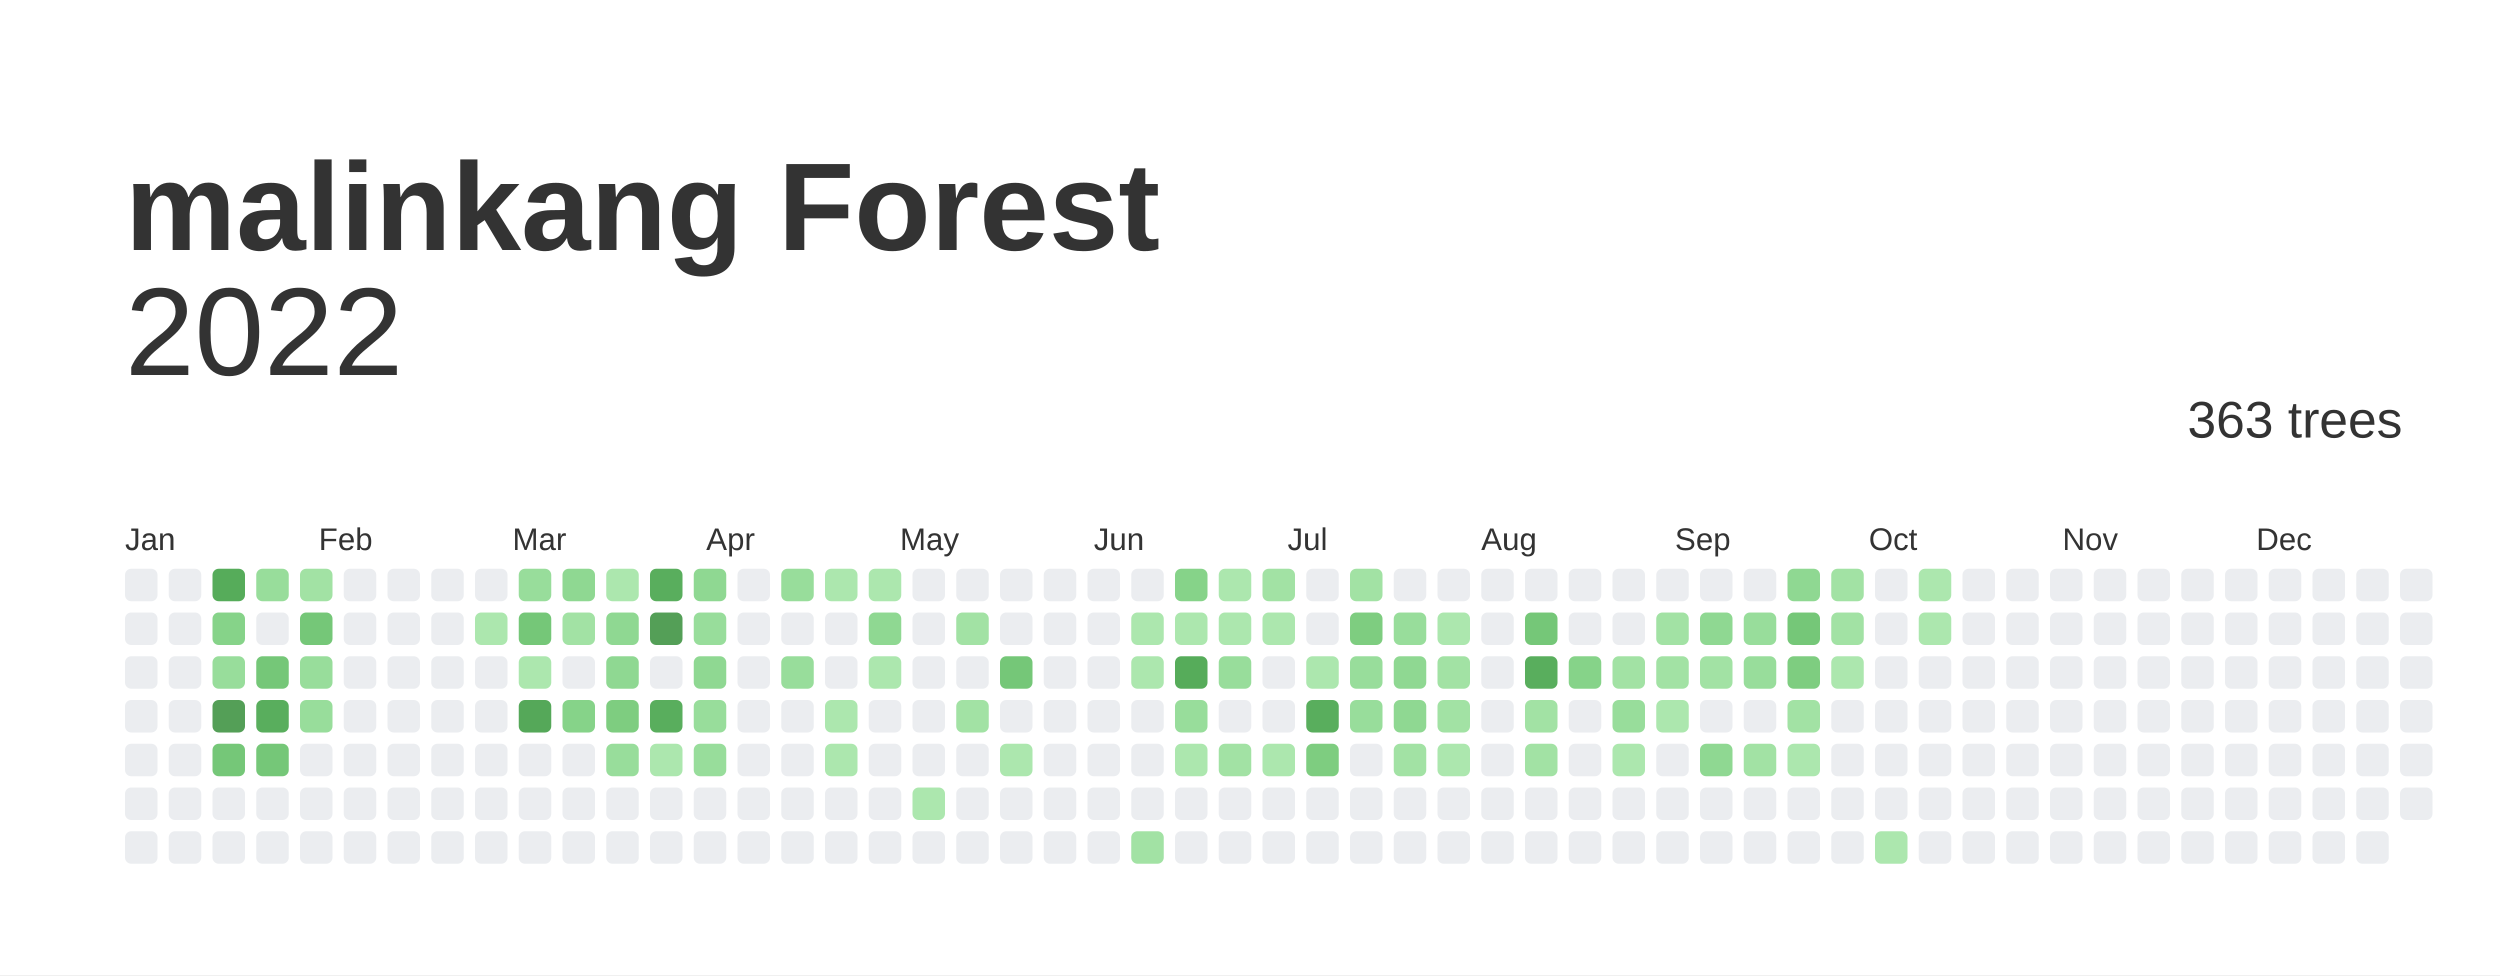
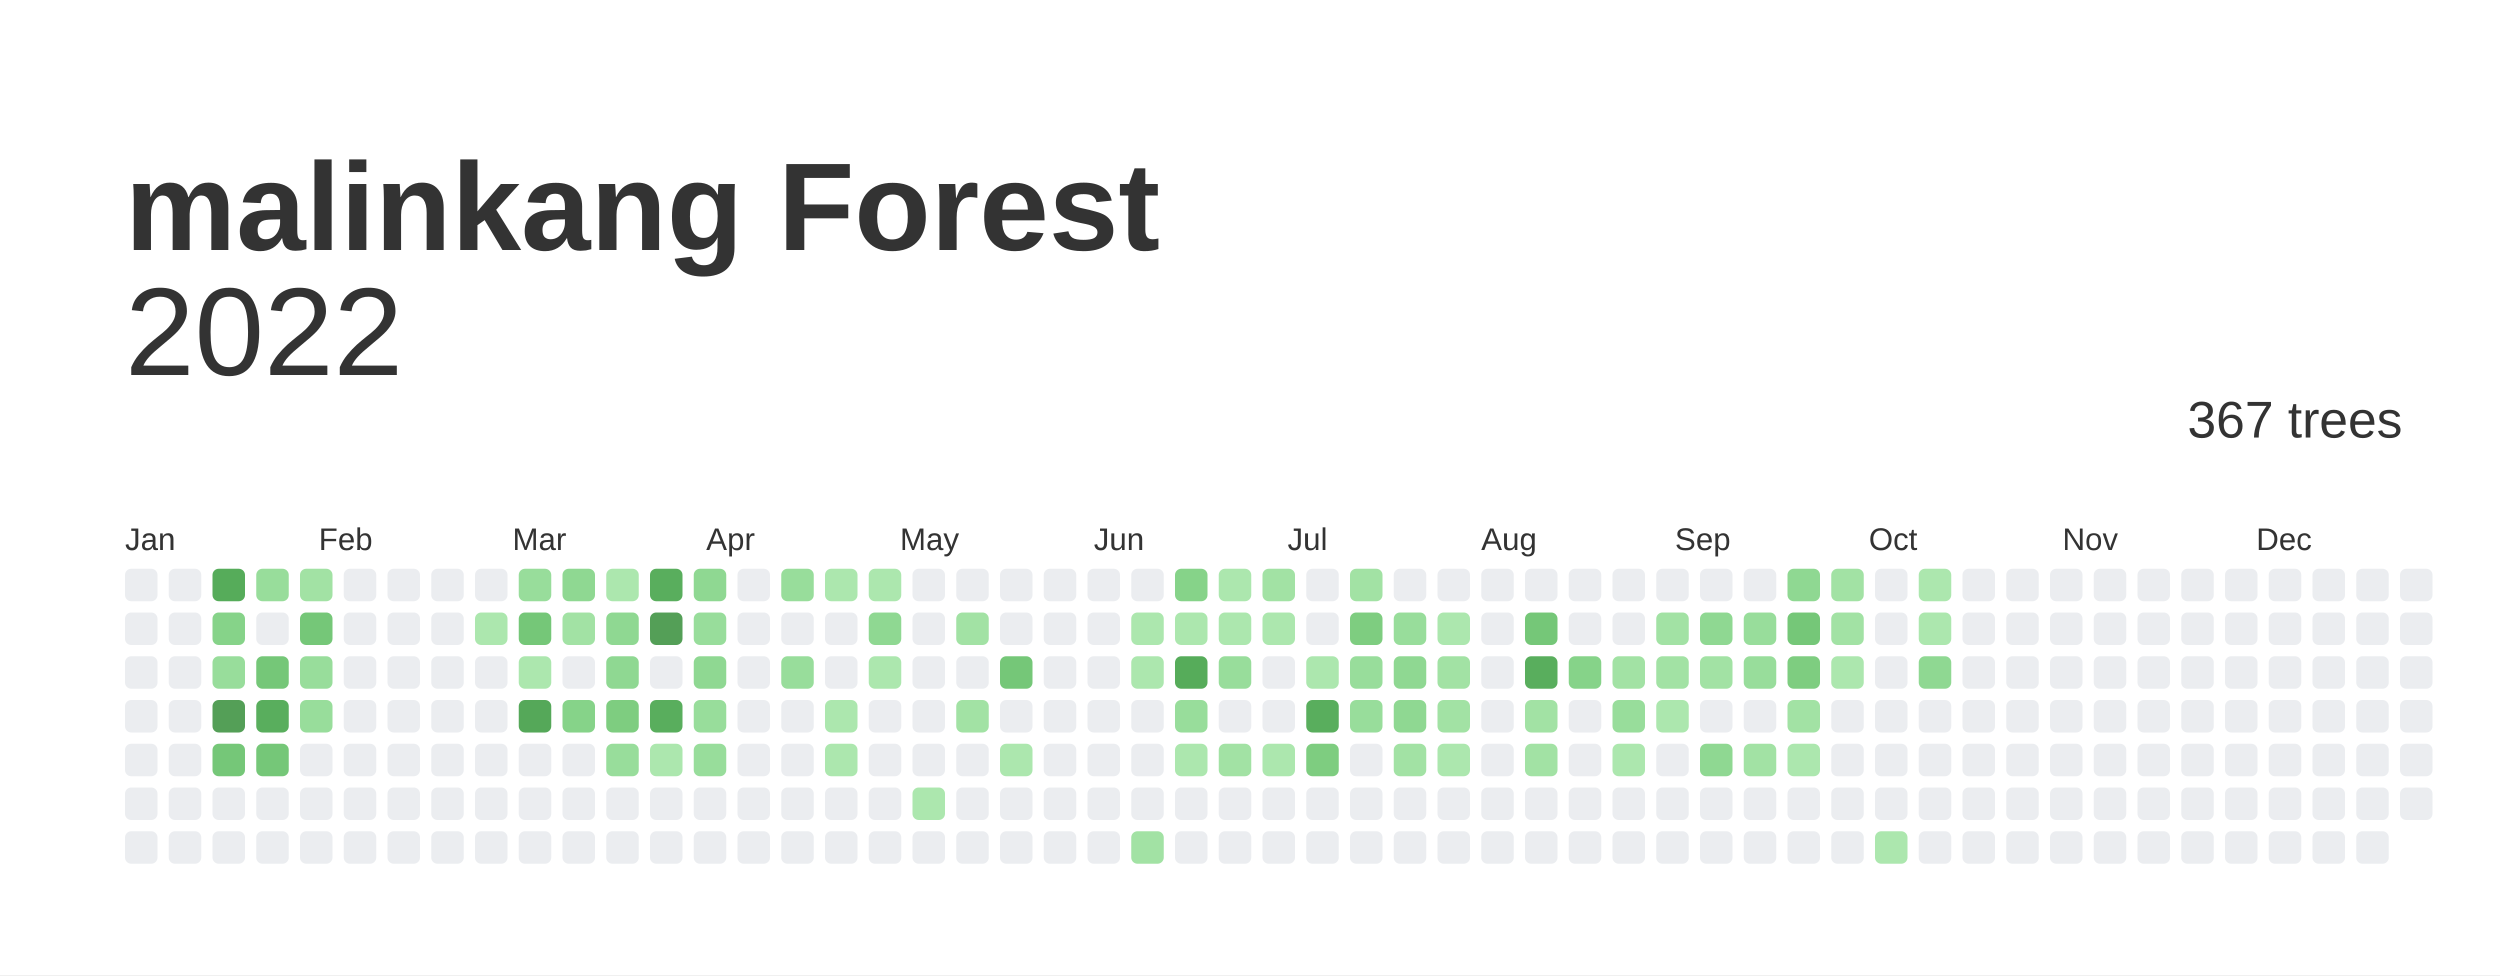
<svg xmlns="http://www.w3.org/2000/svg" baseProfile="full" height="78mm" version="1.1" viewBox="0,0,200,78" width="200mm">
  <defs />
  <rect fill="#ffffff" height="78" width="200" x="0" y="0" />
  <text fill="#333333" style="font-size:10px; font-family:Arial; font-weight:bold;" x="10" y="20">malinkang Forest</text>
  <text alignment-baseline="hanging" fill="#333333" style="font-size:10.0px; font-family:Arial;" x="10" y="30">2022</text>
-   <text alignment-baseline="hanging" fill="#333333" style="font-size:4.125px; font-family:Arial;" x="175" y="35">363 trees</text>
+   <text alignment-baseline="hanging" fill="#333333" style="font-size:4.125px; font-family:Arial;" x="175" y="35">367 trees</text>
  <text fill="#333333" style="font-size:2.5px; font-family:Arial" x="10.0" y="44">Jan</text>
  <text fill="#333333" style="font-size:2.5px; font-family:Arial" x="25.5" y="44">Feb</text>
  <text fill="#333333" style="font-size:2.5px; font-family:Arial" x="41.0" y="44">Mar</text>
  <text fill="#333333" style="font-size:2.5px; font-family:Arial" x="56.5" y="44">Apr</text>
  <text fill="#333333" style="font-size:2.5px; font-family:Arial" x="72.0" y="44">May</text>
  <text fill="#333333" style="font-size:2.5px; font-family:Arial" x="87.5" y="44">Jun</text>
  <text fill="#333333" style="font-size:2.5px; font-family:Arial" x="103.0" y="44">Jul</text>
  <text fill="#333333" style="font-size:2.5px; font-family:Arial" x="118.5" y="44">Aug</text>
  <text fill="#333333" style="font-size:2.5px; font-family:Arial" x="134.0" y="44">Sep</text>
  <text fill="#333333" style="font-size:2.5px; font-family:Arial" x="149.5" y="44">Oct</text>
  <text fill="#333333" style="font-size:2.5px; font-family:Arial" x="165.0" y="44">Nov</text>
  <text fill="#333333" style="font-size:2.5px; font-family:Arial" x="180.5" y="44">Dec</text>
  <rect fill="#EBEDF0" height="2.6" rx="0.5" ry="0.5" width="2.6" x="10.0" y="45.5" />
  <rect fill="#EBEDF0" height="2.6" rx="0.5" ry="0.5" width="2.6" x="10.0" y="49.0" />
  <rect fill="#EBEDF0" height="2.6" rx="0.5" ry="0.5" width="2.6" x="10.0" y="52.5" />
  <rect fill="#EBEDF0" height="2.6" rx="0.5" ry="0.5" width="2.6" x="10.0" y="56.0" />
  <rect fill="#EBEDF0" height="2.6" rx="0.5" ry="0.5" width="2.6" x="10.0" y="59.5" />
  <rect fill="#EBEDF0" height="2.6" rx="0.5" ry="0.5" width="2.6" x="10.0" y="63.0" />
  <rect fill="#EBEDF0" height="2.6" rx="0.5" ry="0.5" width="2.6" x="10.0" y="66.5" />
  <rect fill="#EBEDF0" height="2.6" rx="0.5" ry="0.5" width="2.6" x="13.5" y="45.5" />
  <rect fill="#EBEDF0" height="2.6" rx="0.5" ry="0.5" width="2.6" x="13.5" y="49.0" />
  <rect fill="#EBEDF0" height="2.6" rx="0.5" ry="0.5" width="2.6" x="13.5" y="52.5" />
  <rect fill="#EBEDF0" height="2.6" rx="0.5" ry="0.5" width="2.6" x="13.5" y="56.0" />
  <rect fill="#EBEDF0" height="2.6" rx="0.5" ry="0.5" width="2.6" x="13.5" y="59.5" />
  <rect fill="#EBEDF0" height="2.6" rx="0.5" ry="0.5" width="2.6" x="13.5" y="63.0" />
  <rect fill="#EBEDF0" height="2.6" rx="0.5" ry="0.5" width="2.6" x="13.5" y="66.5" />
  <rect fill="#56ac5a" height="2.6" rx="0.5" ry="0.5" width="2.6" x="17.0" y="45.5" />
  <rect fill="#86d389" height="2.6" rx="0.5" ry="0.5" width="2.6" x="17.0" y="49.0" />
  <rect fill="#98dd9b" height="2.6" rx="0.5" ry="0.5" width="2.6" x="17.0" y="52.5" />
  <rect fill="#549F57" height="2.6" rx="0.5" ry="0.5" width="2.6" x="17.0" y="56.0" />
  <rect fill="#75c778" height="2.6" rx="0.5" ry="0.5" width="2.6" x="17.0" y="59.5" />
  <rect fill="#EBEDF0" height="2.6" rx="0.5" ry="0.5" width="2.6" x="17.0" y="63.0" />
  <rect fill="#EBEDF0" height="2.6" rx="0.5" ry="0.5" width="2.6" x="17.0" y="66.5" />
  <rect fill="#98dd9b" height="2.6" rx="0.5" ry="0.5" width="2.6" x="20.5" y="45.5" />
  <rect fill="#EBEDF0" height="2.6" rx="0.5" ry="0.5" width="2.6" x="20.5" y="49.0" />
  <rect fill="#75c778" height="2.6" rx="0.5" ry="0.5" width="2.6" x="20.5" y="52.5" />
  <rect fill="#59ae5d" height="2.6" rx="0.5" ry="0.5" width="2.6" x="20.5" y="56.0" />
  <rect fill="#75c778" height="2.6" rx="0.5" ry="0.5" width="2.6" x="20.5" y="59.5" />
  <rect fill="#EBEDF0" height="2.6" rx="0.5" ry="0.5" width="2.6" x="20.5" y="63.0" />
  <rect fill="#EBEDF0" height="2.6" rx="0.5" ry="0.5" width="2.6" x="20.5" y="66.5" />
  <rect fill="#a2e2a4" height="2.6" rx="0.5" ry="0.5" width="2.6" x="24.0" y="45.5" />
  <rect fill="#75c778" height="2.6" rx="0.5" ry="0.5" width="2.6" x="24.0" y="49.0" />
  <rect fill="#98dd9b" height="2.6" rx="0.5" ry="0.5" width="2.6" x="24.0" y="52.5" />
  <rect fill="#98dd9b" height="2.6" rx="0.5" ry="0.5" width="2.6" x="24.0" y="56.0" />
  <rect fill="#EBEDF0" height="2.6" rx="0.5" ry="0.5" width="2.6" x="24.0" y="59.5" />
  <rect fill="#EBEDF0" height="2.6" rx="0.5" ry="0.5" width="2.6" x="24.0" y="63.0" />
  <rect fill="#EBEDF0" height="2.6" rx="0.5" ry="0.5" width="2.6" x="24.0" y="66.5" />
  <rect fill="#EBEDF0" height="2.6" rx="0.5" ry="0.5" width="2.6" x="27.5" y="45.5" />
  <rect fill="#EBEDF0" height="2.6" rx="0.5" ry="0.5" width="2.6" x="27.5" y="49.0" />
  <rect fill="#EBEDF0" height="2.6" rx="0.5" ry="0.5" width="2.6" x="27.5" y="52.5" />
  <rect fill="#EBEDF0" height="2.6" rx="0.5" ry="0.5" width="2.6" x="27.5" y="56.0" />
  <rect fill="#EBEDF0" height="2.6" rx="0.5" ry="0.5" width="2.6" x="27.5" y="59.5" />
  <rect fill="#EBEDF0" height="2.6" rx="0.5" ry="0.5" width="2.6" x="27.5" y="63.0" />
  <rect fill="#EBEDF0" height="2.6" rx="0.5" ry="0.5" width="2.6" x="27.5" y="66.5" />
  <rect fill="#EBEDF0" height="2.6" rx="0.5" ry="0.5" width="2.6" x="31.0" y="45.5" />
  <rect fill="#EBEDF0" height="2.6" rx="0.5" ry="0.5" width="2.6" x="31.0" y="49.0" />
  <rect fill="#EBEDF0" height="2.6" rx="0.5" ry="0.5" width="2.6" x="31.0" y="52.5" />
  <rect fill="#EBEDF0" height="2.6" rx="0.5" ry="0.5" width="2.6" x="31.0" y="56.0" />
  <rect fill="#EBEDF0" height="2.6" rx="0.5" ry="0.5" width="2.6" x="31.0" y="59.5" />
  <rect fill="#EBEDF0" height="2.6" rx="0.5" ry="0.5" width="2.6" x="31.0" y="63.0" />
  <rect fill="#EBEDF0" height="2.6" rx="0.5" ry="0.5" width="2.6" x="31.0" y="66.5" />
  <rect fill="#EBEDF0" height="2.6" rx="0.5" ry="0.5" width="2.6" x="34.5" y="45.5" />
  <rect fill="#EBEDF0" height="2.6" rx="0.5" ry="0.5" width="2.6" x="34.5" y="49.0" />
  <rect fill="#EBEDF0" height="2.6" rx="0.5" ry="0.5" width="2.6" x="34.5" y="52.5" />
  <rect fill="#EBEDF0" height="2.6" rx="0.5" ry="0.5" width="2.6" x="34.5" y="56.0" />
  <rect fill="#EBEDF0" height="2.6" rx="0.5" ry="0.5" width="2.6" x="34.5" y="59.5" />
  <rect fill="#EBEDF0" height="2.6" rx="0.5" ry="0.5" width="2.6" x="34.5" y="63.0" />
  <rect fill="#EBEDF0" height="2.6" rx="0.5" ry="0.5" width="2.6" x="34.5" y="66.5" />
  <rect fill="#EBEDF0" height="2.6" rx="0.5" ry="0.5" width="2.6" x="38.0" y="45.5" />
  <rect fill="#ace7ae" height="2.6" rx="0.5" ry="0.5" width="2.6" x="38.0" y="49.0" />
  <rect fill="#EBEDF0" height="2.6" rx="0.5" ry="0.5" width="2.6" x="38.0" y="52.5" />
  <rect fill="#EBEDF0" height="2.6" rx="0.5" ry="0.5" width="2.6" x="38.0" y="56.0" />
  <rect fill="#EBEDF0" height="2.6" rx="0.5" ry="0.5" width="2.6" x="38.0" y="59.5" />
  <rect fill="#EBEDF0" height="2.6" rx="0.5" ry="0.5" width="2.6" x="38.0" y="63.0" />
  <rect fill="#EBEDF0" height="2.6" rx="0.5" ry="0.5" width="2.6" x="38.0" y="66.5" />
  <rect fill="#98dd9b" height="2.6" rx="0.5" ry="0.5" width="2.6" x="41.5" y="45.5" />
  <rect fill="#75c778" height="2.6" rx="0.5" ry="0.5" width="2.6" x="41.5" y="49.0" />
  <rect fill="#ace7ae" height="2.6" rx="0.5" ry="0.5" width="2.6" x="41.5" y="52.5" />
  <rect fill="#55a859" height="2.6" rx="0.5" ry="0.5" width="2.6" x="41.5" y="56.0" />
  <rect fill="#EBEDF0" height="2.6" rx="0.5" ry="0.5" width="2.6" x="41.5" y="59.5" />
  <rect fill="#EBEDF0" height="2.6" rx="0.5" ry="0.5" width="2.6" x="41.5" y="63.0" />
  <rect fill="#EBEDF0" height="2.6" rx="0.5" ry="0.5" width="2.6" x="41.5" y="66.5" />
  <rect fill="#8fd892" height="2.6" rx="0.5" ry="0.5" width="2.6" x="45.0" y="45.5" />
  <rect fill="#a2e2a4" height="2.6" rx="0.5" ry="0.5" width="2.6" x="45.0" y="49.0" />
  <rect fill="#EBEDF0" height="2.6" rx="0.5" ry="0.5" width="2.6" x="45.0" y="52.5" />
  <rect fill="#86d389" height="2.6" rx="0.5" ry="0.5" width="2.6" x="45.0" y="56.0" />
  <rect fill="#EBEDF0" height="2.6" rx="0.5" ry="0.5" width="2.6" x="45.0" y="59.5" />
  <rect fill="#EBEDF0" height="2.6" rx="0.5" ry="0.5" width="2.6" x="45.0" y="63.0" />
  <rect fill="#EBEDF0" height="2.6" rx="0.5" ry="0.5" width="2.6" x="45.0" y="66.5" />
  <rect fill="#ace7ae" height="2.6" rx="0.5" ry="0.5" width="2.6" x="48.5" y="45.5" />
  <rect fill="#8fd892" height="2.6" rx="0.5" ry="0.5" width="2.6" x="48.5" y="49.0" />
  <rect fill="#8fd892" height="2.6" rx="0.5" ry="0.5" width="2.6" x="48.5" y="52.5" />
  <rect fill="#7ecd80" height="2.6" rx="0.5" ry="0.5" width="2.6" x="48.5" y="56.0" />
  <rect fill="#98dd9b" height="2.6" rx="0.5" ry="0.5" width="2.6" x="48.5" y="59.5" />
  <rect fill="#EBEDF0" height="2.6" rx="0.5" ry="0.5" width="2.6" x="48.5" y="63.0" />
  <rect fill="#EBEDF0" height="2.6" rx="0.5" ry="0.5" width="2.6" x="48.5" y="66.5" />
  <rect fill="#59ae5d" height="2.6" rx="0.5" ry="0.5" width="2.6" x="52.0" y="45.5" />
  <rect fill="#549F57" height="2.6" rx="0.5" ry="0.5" width="2.6" x="52.0" y="49.0" />
  <rect fill="#EBEDF0" height="2.6" rx="0.5" ry="0.5" width="2.6" x="52.0" y="52.5" />
  <rect fill="#59ae5d" height="2.6" rx="0.5" ry="0.5" width="2.6" x="52.0" y="56.0" />
  <rect fill="#ace7ae" height="2.6" rx="0.5" ry="0.5" width="2.6" x="52.0" y="59.5" />
  <rect fill="#EBEDF0" height="2.6" rx="0.5" ry="0.5" width="2.6" x="52.0" y="63.0" />
  <rect fill="#EBEDF0" height="2.6" rx="0.5" ry="0.5" width="2.6" x="52.0" y="66.5" />
  <rect fill="#8fd892" height="2.6" rx="0.5" ry="0.5" width="2.6" x="55.5" y="45.5" />
  <rect fill="#98dd9b" height="2.6" rx="0.5" ry="0.5" width="2.6" x="55.5" y="49.0" />
  <rect fill="#8fd892" height="2.6" rx="0.5" ry="0.5" width="2.6" x="55.5" y="52.5" />
  <rect fill="#98dd9b" height="2.6" rx="0.5" ry="0.5" width="2.6" x="55.5" y="56.0" />
  <rect fill="#98dd9b" height="2.6" rx="0.5" ry="0.5" width="2.6" x="55.5" y="59.5" />
  <rect fill="#EBEDF0" height="2.6" rx="0.5" ry="0.5" width="2.6" x="55.5" y="63.0" />
  <rect fill="#EBEDF0" height="2.6" rx="0.5" ry="0.5" width="2.6" x="55.5" y="66.5" />
  <rect fill="#EBEDF0" height="2.6" rx="0.5" ry="0.5" width="2.6" x="59.0" y="45.5" />
  <rect fill="#EBEDF0" height="2.6" rx="0.5" ry="0.5" width="2.6" x="59.0" y="49.0" />
  <rect fill="#EBEDF0" height="2.6" rx="0.5" ry="0.5" width="2.6" x="59.0" y="52.5" />
  <rect fill="#EBEDF0" height="2.6" rx="0.5" ry="0.5" width="2.6" x="59.0" y="56.0" />
  <rect fill="#EBEDF0" height="2.6" rx="0.5" ry="0.5" width="2.6" x="59.0" y="59.5" />
  <rect fill="#EBEDF0" height="2.6" rx="0.5" ry="0.5" width="2.6" x="59.0" y="63.0" />
  <rect fill="#EBEDF0" height="2.6" rx="0.5" ry="0.5" width="2.6" x="59.0" y="66.5" />
  <rect fill="#98dd9b" height="2.6" rx="0.5" ry="0.5" width="2.6" x="62.5" y="45.5" />
  <rect fill="#EBEDF0" height="2.6" rx="0.5" ry="0.5" width="2.6" x="62.5" y="49.0" />
  <rect fill="#98dd9b" height="2.6" rx="0.5" ry="0.5" width="2.6" x="62.5" y="52.5" />
  <rect fill="#EBEDF0" height="2.6" rx="0.5" ry="0.5" width="2.6" x="62.5" y="56.0" />
  <rect fill="#EBEDF0" height="2.6" rx="0.5" ry="0.5" width="2.6" x="62.5" y="59.5" />
  <rect fill="#EBEDF0" height="2.6" rx="0.5" ry="0.5" width="2.6" x="62.5" y="63.0" />
  <rect fill="#EBEDF0" height="2.6" rx="0.5" ry="0.5" width="2.6" x="62.5" y="66.5" />
  <rect fill="#ace7ae" height="2.6" rx="0.5" ry="0.5" width="2.6" x="66.0" y="45.5" />
  <rect fill="#EBEDF0" height="2.6" rx="0.5" ry="0.5" width="2.6" x="66.0" y="49.0" />
  <rect fill="#EBEDF0" height="2.6" rx="0.5" ry="0.5" width="2.6" x="66.0" y="52.5" />
  <rect fill="#ace7ae" height="2.6" rx="0.5" ry="0.5" width="2.6" x="66.0" y="56.0" />
  <rect fill="#ace7ae" height="2.6" rx="0.5" ry="0.5" width="2.6" x="66.0" y="59.5" />
  <rect fill="#EBEDF0" height="2.6" rx="0.5" ry="0.5" width="2.6" x="66.0" y="63.0" />
  <rect fill="#EBEDF0" height="2.6" rx="0.5" ry="0.5" width="2.6" x="66.0" y="66.5" />
  <rect fill="#ace7ae" height="2.6" rx="0.5" ry="0.5" width="2.6" x="69.5" y="45.5" />
  <rect fill="#8fd892" height="2.6" rx="0.5" ry="0.5" width="2.6" x="69.5" y="49.0" />
  <rect fill="#ace7ae" height="2.6" rx="0.5" ry="0.5" width="2.6" x="69.5" y="52.5" />
  <rect fill="#EBEDF0" height="2.6" rx="0.5" ry="0.5" width="2.6" x="69.5" y="56.0" />
  <rect fill="#EBEDF0" height="2.6" rx="0.5" ry="0.5" width="2.6" x="69.5" y="59.5" />
  <rect fill="#EBEDF0" height="2.6" rx="0.5" ry="0.5" width="2.6" x="69.5" y="63.0" />
  <rect fill="#EBEDF0" height="2.6" rx="0.5" ry="0.5" width="2.6" x="69.5" y="66.5" />
  <rect fill="#EBEDF0" height="2.6" rx="0.5" ry="0.5" width="2.6" x="73.0" y="45.5" />
  <rect fill="#EBEDF0" height="2.6" rx="0.5" ry="0.5" width="2.6" x="73.0" y="49.0" />
  <rect fill="#EBEDF0" height="2.6" rx="0.5" ry="0.5" width="2.6" x="73.0" y="52.5" />
  <rect fill="#EBEDF0" height="2.6" rx="0.5" ry="0.5" width="2.6" x="73.0" y="56.0" />
  <rect fill="#EBEDF0" height="2.6" rx="0.5" ry="0.5" width="2.6" x="73.0" y="59.5" />
  <rect fill="#ace7ae" height="2.6" rx="0.5" ry="0.5" width="2.6" x="73.0" y="63.0" />
  <rect fill="#EBEDF0" height="2.6" rx="0.5" ry="0.5" width="2.6" x="73.0" y="66.5" />
  <rect fill="#EBEDF0" height="2.6" rx="0.5" ry="0.5" width="2.6" x="76.5" y="45.5" />
  <rect fill="#a2e2a4" height="2.6" rx="0.5" ry="0.5" width="2.6" x="76.5" y="49.0" />
  <rect fill="#EBEDF0" height="2.6" rx="0.5" ry="0.5" width="2.6" x="76.5" y="52.5" />
  <rect fill="#a2e2a4" height="2.6" rx="0.5" ry="0.5" width="2.6" x="76.5" y="56.0" />
  <rect fill="#EBEDF0" height="2.6" rx="0.5" ry="0.5" width="2.6" x="76.5" y="59.5" />
  <rect fill="#EBEDF0" height="2.6" rx="0.5" ry="0.5" width="2.6" x="76.5" y="63.0" />
  <rect fill="#EBEDF0" height="2.6" rx="0.5" ry="0.5" width="2.6" x="76.5" y="66.5" />
  <rect fill="#EBEDF0" height="2.6" rx="0.5" ry="0.5" width="2.6" x="80.0" y="45.5" />
  <rect fill="#EBEDF0" height="2.6" rx="0.5" ry="0.5" width="2.6" x="80.0" y="49.0" />
  <rect fill="#75c778" height="2.6" rx="0.5" ry="0.5" width="2.6" x="80.0" y="52.5" />
  <rect fill="#EBEDF0" height="2.6" rx="0.5" ry="0.5" width="2.6" x="80.0" y="56.0" />
  <rect fill="#ace7ae" height="2.6" rx="0.5" ry="0.5" width="2.6" x="80.0" y="59.5" />
  <rect fill="#EBEDF0" height="2.6" rx="0.5" ry="0.5" width="2.6" x="80.0" y="63.0" />
  <rect fill="#EBEDF0" height="2.6" rx="0.5" ry="0.5" width="2.6" x="80.0" y="66.5" />
  <rect fill="#EBEDF0" height="2.6" rx="0.5" ry="0.5" width="2.6" x="83.5" y="45.5" />
  <rect fill="#EBEDF0" height="2.6" rx="0.5" ry="0.5" width="2.6" x="83.5" y="49.0" />
  <rect fill="#EBEDF0" height="2.6" rx="0.5" ry="0.5" width="2.6" x="83.5" y="52.5" />
  <rect fill="#EBEDF0" height="2.6" rx="0.5" ry="0.5" width="2.6" x="83.5" y="56.0" />
  <rect fill="#EBEDF0" height="2.6" rx="0.5" ry="0.5" width="2.6" x="83.5" y="59.5" />
  <rect fill="#EBEDF0" height="2.6" rx="0.5" ry="0.5" width="2.6" x="83.5" y="63.0" />
  <rect fill="#EBEDF0" height="2.6" rx="0.5" ry="0.5" width="2.6" x="83.5" y="66.5" />
  <rect fill="#EBEDF0" height="2.6" rx="0.5" ry="0.5" width="2.6" x="87.0" y="45.5" />
  <rect fill="#EBEDF0" height="2.6" rx="0.5" ry="0.5" width="2.6" x="87.0" y="49.0" />
  <rect fill="#EBEDF0" height="2.6" rx="0.5" ry="0.5" width="2.6" x="87.0" y="52.5" />
  <rect fill="#EBEDF0" height="2.6" rx="0.5" ry="0.5" width="2.6" x="87.0" y="56.0" />
  <rect fill="#EBEDF0" height="2.6" rx="0.5" ry="0.5" width="2.6" x="87.0" y="59.5" />
  <rect fill="#EBEDF0" height="2.6" rx="0.5" ry="0.5" width="2.6" x="87.0" y="63.0" />
  <rect fill="#EBEDF0" height="2.6" rx="0.5" ry="0.5" width="2.6" x="87.0" y="66.5" />
  <rect fill="#EBEDF0" height="2.6" rx="0.5" ry="0.5" width="2.6" x="90.5" y="45.5" />
  <rect fill="#ace7ae" height="2.6" rx="0.5" ry="0.5" width="2.6" x="90.5" y="49.0" />
  <rect fill="#ace7ae" height="2.6" rx="0.5" ry="0.5" width="2.6" x="90.5" y="52.5" />
  <rect fill="#EBEDF0" height="2.6" rx="0.5" ry="0.5" width="2.6" x="90.5" y="56.0" />
  <rect fill="#EBEDF0" height="2.6" rx="0.5" ry="0.5" width="2.6" x="90.5" y="59.5" />
  <rect fill="#EBEDF0" height="2.6" rx="0.5" ry="0.5" width="2.6" x="90.5" y="63.0" />
  <rect fill="#a2e2a4" height="2.6" rx="0.5" ry="0.5" width="2.6" x="90.5" y="66.5" />
  <rect fill="#86d389" height="2.6" rx="0.5" ry="0.5" width="2.6" x="94.0" y="45.5" />
  <rect fill="#ace7ae" height="2.6" rx="0.5" ry="0.5" width="2.6" x="94.0" y="49.0" />
  <rect fill="#56ac5a" height="2.6" rx="0.5" ry="0.5" width="2.6" x="94.0" y="52.5" />
  <rect fill="#98dd9b" height="2.6" rx="0.5" ry="0.5" width="2.6" x="94.0" y="56.0" />
  <rect fill="#ace7ae" height="2.6" rx="0.5" ry="0.5" width="2.6" x="94.0" y="59.5" />
  <rect fill="#EBEDF0" height="2.6" rx="0.5" ry="0.5" width="2.6" x="94.0" y="63.0" />
  <rect fill="#EBEDF0" height="2.6" rx="0.5" ry="0.5" width="2.6" x="94.0" y="66.5" />
  <rect fill="#ace7ae" height="2.6" rx="0.5" ry="0.5" width="2.6" x="97.5" y="45.5" />
  <rect fill="#ace7ae" height="2.6" rx="0.5" ry="0.5" width="2.6" x="97.5" y="49.0" />
  <rect fill="#98dd9b" height="2.6" rx="0.5" ry="0.5" width="2.6" x="97.5" y="52.5" />
  <rect fill="#EBEDF0" height="2.6" rx="0.5" ry="0.5" width="2.6" x="97.5" y="56.0" />
  <rect fill="#a2e2a4" height="2.6" rx="0.5" ry="0.5" width="2.6" x="97.5" y="59.5" />
  <rect fill="#EBEDF0" height="2.6" rx="0.5" ry="0.5" width="2.6" x="97.5" y="63.0" />
  <rect fill="#EBEDF0" height="2.6" rx="0.5" ry="0.5" width="2.6" x="97.5" y="66.5" />
  <rect fill="#a2e2a4" height="2.6" rx="0.5" ry="0.5" width="2.6" x="101.0" y="45.5" />
  <rect fill="#ace7ae" height="2.6" rx="0.5" ry="0.5" width="2.6" x="101.0" y="49.0" />
  <rect fill="#EBEDF0" height="2.6" rx="0.5" ry="0.5" width="2.6" x="101.0" y="52.5" />
  <rect fill="#EBEDF0" height="2.6" rx="0.5" ry="0.5" width="2.6" x="101.0" y="56.0" />
  <rect fill="#ace7ae" height="2.6" rx="0.5" ry="0.5" width="2.6" x="101.0" y="59.5" />
  <rect fill="#EBEDF0" height="2.6" rx="0.5" ry="0.5" width="2.6" x="101.0" y="63.0" />
  <rect fill="#EBEDF0" height="2.6" rx="0.5" ry="0.5" width="2.6" x="101.0" y="66.5" />
  <rect fill="#EBEDF0" height="2.6" rx="0.5" ry="0.5" width="2.6" x="104.5" y="45.5" />
  <rect fill="#EBEDF0" height="2.6" rx="0.5" ry="0.5" width="2.6" x="104.5" y="49.0" />
  <rect fill="#ace7ae" height="2.6" rx="0.5" ry="0.5" width="2.6" x="104.5" y="52.5" />
  <rect fill="#59ae5d" height="2.6" rx="0.5" ry="0.5" width="2.6" x="104.5" y="56.0" />
  <rect fill="#7ecd80" height="2.6" rx="0.5" ry="0.5" width="2.6" x="104.5" y="59.5" />
  <rect fill="#EBEDF0" height="2.6" rx="0.5" ry="0.5" width="2.6" x="104.5" y="63.0" />
  <rect fill="#EBEDF0" height="2.6" rx="0.5" ry="0.5" width="2.6" x="104.5" y="66.5" />
  <rect fill="#a2e2a4" height="2.6" rx="0.5" ry="0.5" width="2.6" x="108.0" y="45.5" />
  <rect fill="#7ecd80" height="2.6" rx="0.5" ry="0.5" width="2.6" x="108.0" y="49.0" />
  <rect fill="#98dd9b" height="2.6" rx="0.5" ry="0.5" width="2.6" x="108.0" y="52.5" />
  <rect fill="#98dd9b" height="2.6" rx="0.5" ry="0.5" width="2.6" x="108.0" y="56.0" />
  <rect fill="#EBEDF0" height="2.6" rx="0.5" ry="0.5" width="2.6" x="108.0" y="59.5" />
  <rect fill="#EBEDF0" height="2.6" rx="0.5" ry="0.5" width="2.6" x="108.0" y="63.0" />
  <rect fill="#EBEDF0" height="2.6" rx="0.5" ry="0.5" width="2.6" x="108.0" y="66.5" />
  <rect fill="#EBEDF0" height="2.6" rx="0.5" ry="0.5" width="2.6" x="111.5" y="45.5" />
  <rect fill="#98dd9b" height="2.6" rx="0.5" ry="0.5" width="2.6" x="111.5" y="49.0" />
  <rect fill="#8fd892" height="2.6" rx="0.5" ry="0.5" width="2.6" x="111.5" y="52.5" />
  <rect fill="#8fd892" height="2.6" rx="0.5" ry="0.5" width="2.6" x="111.5" y="56.0" />
  <rect fill="#a2e2a4" height="2.6" rx="0.5" ry="0.5" width="2.6" x="111.5" y="59.5" />
  <rect fill="#EBEDF0" height="2.6" rx="0.5" ry="0.5" width="2.6" x="111.5" y="63.0" />
  <rect fill="#EBEDF0" height="2.6" rx="0.5" ry="0.5" width="2.6" x="111.5" y="66.5" />
  <rect fill="#EBEDF0" height="2.6" rx="0.5" ry="0.5" width="2.6" x="115.0" y="45.5" />
  <rect fill="#ace7ae" height="2.6" rx="0.5" ry="0.5" width="2.6" x="115.0" y="49.0" />
  <rect fill="#a2e2a4" height="2.6" rx="0.5" ry="0.5" width="2.6" x="115.0" y="52.5" />
  <rect fill="#a2e2a4" height="2.6" rx="0.5" ry="0.5" width="2.6" x="115.0" y="56.0" />
  <rect fill="#ace7ae" height="2.6" rx="0.5" ry="0.5" width="2.6" x="115.0" y="59.5" />
  <rect fill="#EBEDF0" height="2.6" rx="0.5" ry="0.5" width="2.6" x="115.0" y="63.0" />
  <rect fill="#EBEDF0" height="2.6" rx="0.5" ry="0.5" width="2.6" x="115.0" y="66.5" />
  <rect fill="#EBEDF0" height="2.6" rx="0.5" ry="0.5" width="2.6" x="118.5" y="45.5" />
  <rect fill="#EBEDF0" height="2.6" rx="0.5" ry="0.5" width="2.6" x="118.5" y="49.0" />
  <rect fill="#EBEDF0" height="2.6" rx="0.5" ry="0.5" width="2.6" x="118.5" y="52.5" />
  <rect fill="#EBEDF0" height="2.6" rx="0.5" ry="0.5" width="2.6" x="118.5" y="56.0" />
  <rect fill="#EBEDF0" height="2.6" rx="0.5" ry="0.5" width="2.6" x="118.5" y="59.5" />
  <rect fill="#EBEDF0" height="2.6" rx="0.5" ry="0.5" width="2.6" x="118.5" y="63.0" />
  <rect fill="#EBEDF0" height="2.6" rx="0.5" ry="0.5" width="2.6" x="118.5" y="66.5" />
  <rect fill="#EBEDF0" height="2.6" rx="0.5" ry="0.5" width="2.6" x="122.0" y="45.5" />
  <rect fill="#75c778" height="2.6" rx="0.5" ry="0.5" width="2.6" x="122.0" y="49.0" />
  <rect fill="#59ae5d" height="2.6" rx="0.5" ry="0.5" width="2.6" x="122.0" y="52.5" />
  <rect fill="#a2e2a4" height="2.6" rx="0.5" ry="0.5" width="2.6" x="122.0" y="56.0" />
  <rect fill="#a2e2a4" height="2.6" rx="0.5" ry="0.5" width="2.6" x="122.0" y="59.5" />
  <rect fill="#EBEDF0" height="2.6" rx="0.5" ry="0.5" width="2.6" x="122.0" y="63.0" />
  <rect fill="#EBEDF0" height="2.6" rx="0.5" ry="0.5" width="2.6" x="122.0" y="66.5" />
  <rect fill="#EBEDF0" height="2.6" rx="0.5" ry="0.5" width="2.6" x="125.5" y="45.5" />
  <rect fill="#EBEDF0" height="2.6" rx="0.5" ry="0.5" width="2.6" x="125.5" y="49.0" />
  <rect fill="#86d389" height="2.6" rx="0.5" ry="0.5" width="2.6" x="125.5" y="52.5" />
  <rect fill="#EBEDF0" height="2.6" rx="0.5" ry="0.5" width="2.6" x="125.5" y="56.0" />
  <rect fill="#EBEDF0" height="2.6" rx="0.5" ry="0.5" width="2.6" x="125.5" y="59.5" />
  <rect fill="#EBEDF0" height="2.6" rx="0.5" ry="0.5" width="2.6" x="125.5" y="63.0" />
  <rect fill="#EBEDF0" height="2.6" rx="0.5" ry="0.5" width="2.6" x="125.5" y="66.5" />
  <rect fill="#EBEDF0" height="2.6" rx="0.5" ry="0.5" width="2.6" x="129.0" y="45.5" />
  <rect fill="#EBEDF0" height="2.6" rx="0.5" ry="0.5" width="2.6" x="129.0" y="49.0" />
  <rect fill="#a2e2a4" height="2.6" rx="0.5" ry="0.5" width="2.6" x="129.0" y="52.5" />
  <rect fill="#98dd9b" height="2.6" rx="0.5" ry="0.5" width="2.6" x="129.0" y="56.0" />
  <rect fill="#ace7ae" height="2.6" rx="0.5" ry="0.5" width="2.6" x="129.0" y="59.5" />
  <rect fill="#EBEDF0" height="2.6" rx="0.5" ry="0.5" width="2.6" x="129.0" y="63.0" />
  <rect fill="#EBEDF0" height="2.6" rx="0.5" ry="0.5" width="2.6" x="129.0" y="66.5" />
  <rect fill="#EBEDF0" height="2.6" rx="0.5" ry="0.5" width="2.6" x="132.5" y="45.5" />
  <rect fill="#a2e2a4" height="2.6" rx="0.5" ry="0.5" width="2.6" x="132.5" y="49.0" />
  <rect fill="#a2e2a4" height="2.6" rx="0.5" ry="0.5" width="2.6" x="132.5" y="52.5" />
  <rect fill="#ace7ae" height="2.6" rx="0.5" ry="0.5" width="2.6" x="132.5" y="56.0" />
  <rect fill="#EBEDF0" height="2.6" rx="0.5" ry="0.5" width="2.6" x="132.5" y="59.5" />
  <rect fill="#EBEDF0" height="2.6" rx="0.5" ry="0.5" width="2.6" x="132.5" y="63.0" />
  <rect fill="#EBEDF0" height="2.6" rx="0.5" ry="0.5" width="2.6" x="132.5" y="66.5" />
  <rect fill="#EBEDF0" height="2.6" rx="0.5" ry="0.5" width="2.6" x="136.0" y="45.5" />
  <rect fill="#8fd892" height="2.6" rx="0.5" ry="0.5" width="2.6" x="136.0" y="49.0" />
  <rect fill="#a2e2a4" height="2.6" rx="0.5" ry="0.5" width="2.6" x="136.0" y="52.5" />
  <rect fill="#EBEDF0" height="2.6" rx="0.5" ry="0.5" width="2.6" x="136.0" y="56.0" />
  <rect fill="#8fd892" height="2.6" rx="0.5" ry="0.5" width="2.6" x="136.0" y="59.5" />
  <rect fill="#EBEDF0" height="2.6" rx="0.5" ry="0.5" width="2.6" x="136.0" y="63.0" />
  <rect fill="#EBEDF0" height="2.6" rx="0.5" ry="0.5" width="2.6" x="136.0" y="66.5" />
  <rect fill="#EBEDF0" height="2.6" rx="0.5" ry="0.5" width="2.6" x="139.5" y="45.5" />
  <rect fill="#98dd9b" height="2.6" rx="0.5" ry="0.5" width="2.6" x="139.5" y="49.0" />
  <rect fill="#98dd9b" height="2.6" rx="0.5" ry="0.5" width="2.6" x="139.5" y="52.5" />
  <rect fill="#EBEDF0" height="2.6" rx="0.5" ry="0.5" width="2.6" x="139.5" y="56.0" />
  <rect fill="#a2e2a4" height="2.6" rx="0.5" ry="0.5" width="2.6" x="139.5" y="59.5" />
  <rect fill="#EBEDF0" height="2.6" rx="0.5" ry="0.5" width="2.6" x="139.5" y="63.0" />
  <rect fill="#EBEDF0" height="2.6" rx="0.5" ry="0.5" width="2.6" x="139.5" y="66.5" />
  <rect fill="#8fd892" height="2.6" rx="0.5" ry="0.5" width="2.6" x="143.0" y="45.5" />
  <rect fill="#75c778" height="2.6" rx="0.5" ry="0.5" width="2.6" x="143.0" y="49.0" />
  <rect fill="#7ecd80" height="2.6" rx="0.5" ry="0.5" width="2.6" x="143.0" y="52.5" />
  <rect fill="#a2e2a4" height="2.6" rx="0.5" ry="0.5" width="2.6" x="143.0" y="56.0" />
  <rect fill="#ace7ae" height="2.6" rx="0.5" ry="0.5" width="2.6" x="143.0" y="59.5" />
  <rect fill="#EBEDF0" height="2.6" rx="0.5" ry="0.5" width="2.6" x="143.0" y="63.0" />
  <rect fill="#EBEDF0" height="2.6" rx="0.5" ry="0.5" width="2.6" x="143.0" y="66.5" />
  <rect fill="#a2e2a4" height="2.6" rx="0.5" ry="0.5" width="2.6" x="146.5" y="45.5" />
  <rect fill="#a2e2a4" height="2.6" rx="0.5" ry="0.5" width="2.6" x="146.5" y="49.0" />
  <rect fill="#ace7ae" height="2.6" rx="0.5" ry="0.5" width="2.6" x="146.5" y="52.5" />
  <rect fill="#EBEDF0" height="2.6" rx="0.5" ry="0.5" width="2.6" x="146.5" y="56.0" />
  <rect fill="#EBEDF0" height="2.6" rx="0.5" ry="0.5" width="2.6" x="146.5" y="59.5" />
  <rect fill="#EBEDF0" height="2.6" rx="0.5" ry="0.5" width="2.6" x="146.5" y="63.0" />
  <rect fill="#EBEDF0" height="2.6" rx="0.5" ry="0.5" width="2.6" x="146.5" y="66.5" />
  <rect fill="#EBEDF0" height="2.6" rx="0.5" ry="0.5" width="2.6" x="150.0" y="45.5" />
  <rect fill="#EBEDF0" height="2.6" rx="0.5" ry="0.5" width="2.6" x="150.0" y="49.0" />
  <rect fill="#EBEDF0" height="2.6" rx="0.5" ry="0.5" width="2.6" x="150.0" y="52.5" />
  <rect fill="#EBEDF0" height="2.6" rx="0.5" ry="0.5" width="2.6" x="150.0" y="56.0" />
  <rect fill="#EBEDF0" height="2.6" rx="0.5" ry="0.5" width="2.6" x="150.0" y="59.5" />
  <rect fill="#EBEDF0" height="2.6" rx="0.5" ry="0.5" width="2.6" x="150.0" y="63.0" />
  <rect fill="#ace7ae" height="2.6" rx="0.5" ry="0.5" width="2.6" x="150.0" y="66.5" />
  <rect fill="#ace7ae" height="2.6" rx="0.5" ry="0.5" width="2.6" x="153.5" y="45.5" />
  <rect fill="#ace7ae" height="2.6" rx="0.5" ry="0.5" width="2.6" x="153.5" y="49.0" />
-   <rect fill="#EBEDF0" height="2.6" rx="0.5" ry="0.5" width="2.6" x="153.5" y="52.5" />
+   <rect fill="#8fd892" height="2.6" rx="0.5" ry="0.5" width="2.6" x="153.5" y="52.5" />
  <rect fill="#EBEDF0" height="2.6" rx="0.5" ry="0.5" width="2.6" x="153.5" y="56.0" />
  <rect fill="#EBEDF0" height="2.6" rx="0.5" ry="0.5" width="2.6" x="153.5" y="59.5" />
  <rect fill="#EBEDF0" height="2.6" rx="0.5" ry="0.5" width="2.6" x="153.5" y="63.0" />
  <rect fill="#EBEDF0" height="2.6" rx="0.5" ry="0.5" width="2.6" x="153.5" y="66.5" />
  <rect fill="#EBEDF0" height="2.6" rx="0.5" ry="0.5" width="2.6" x="157.0" y="45.5" />
  <rect fill="#EBEDF0" height="2.6" rx="0.5" ry="0.5" width="2.6" x="157.0" y="49.0" />
  <rect fill="#EBEDF0" height="2.6" rx="0.5" ry="0.5" width="2.6" x="157.0" y="52.5" />
  <rect fill="#EBEDF0" height="2.6" rx="0.5" ry="0.5" width="2.6" x="157.0" y="56.0" />
  <rect fill="#EBEDF0" height="2.6" rx="0.5" ry="0.5" width="2.6" x="157.0" y="59.5" />
  <rect fill="#EBEDF0" height="2.6" rx="0.5" ry="0.5" width="2.6" x="157.0" y="63.0" />
  <rect fill="#EBEDF0" height="2.6" rx="0.5" ry="0.5" width="2.6" x="157.0" y="66.5" />
  <rect fill="#EBEDF0" height="2.6" rx="0.5" ry="0.5" width="2.6" x="160.5" y="45.5" />
  <rect fill="#EBEDF0" height="2.6" rx="0.5" ry="0.5" width="2.6" x="160.5" y="49.0" />
  <rect fill="#EBEDF0" height="2.6" rx="0.5" ry="0.5" width="2.6" x="160.5" y="52.5" />
  <rect fill="#EBEDF0" height="2.6" rx="0.5" ry="0.5" width="2.6" x="160.5" y="56.0" />
  <rect fill="#EBEDF0" height="2.6" rx="0.5" ry="0.5" width="2.6" x="160.5" y="59.5" />
  <rect fill="#EBEDF0" height="2.6" rx="0.5" ry="0.5" width="2.6" x="160.5" y="63.0" />
  <rect fill="#EBEDF0" height="2.6" rx="0.5" ry="0.5" width="2.6" x="160.5" y="66.5" />
  <rect fill="#EBEDF0" height="2.6" rx="0.5" ry="0.5" width="2.6" x="164.0" y="45.5" />
  <rect fill="#EBEDF0" height="2.6" rx="0.5" ry="0.5" width="2.6" x="164.0" y="49.0" />
  <rect fill="#EBEDF0" height="2.6" rx="0.5" ry="0.5" width="2.6" x="164.0" y="52.5" />
  <rect fill="#EBEDF0" height="2.6" rx="0.5" ry="0.5" width="2.6" x="164.0" y="56.0" />
  <rect fill="#EBEDF0" height="2.6" rx="0.5" ry="0.5" width="2.6" x="164.0" y="59.5" />
  <rect fill="#EBEDF0" height="2.6" rx="0.5" ry="0.5" width="2.6" x="164.0" y="63.0" />
  <rect fill="#EBEDF0" height="2.6" rx="0.5" ry="0.5" width="2.6" x="164.0" y="66.5" />
  <rect fill="#EBEDF0" height="2.6" rx="0.5" ry="0.5" width="2.6" x="167.5" y="45.5" />
  <rect fill="#EBEDF0" height="2.6" rx="0.5" ry="0.5" width="2.6" x="167.5" y="49.0" />
  <rect fill="#EBEDF0" height="2.6" rx="0.5" ry="0.5" width="2.6" x="167.5" y="52.5" />
  <rect fill="#EBEDF0" height="2.6" rx="0.5" ry="0.5" width="2.6" x="167.5" y="56.0" />
  <rect fill="#EBEDF0" height="2.6" rx="0.5" ry="0.5" width="2.6" x="167.5" y="59.5" />
  <rect fill="#EBEDF0" height="2.6" rx="0.5" ry="0.5" width="2.6" x="167.5" y="63.0" />
  <rect fill="#EBEDF0" height="2.6" rx="0.5" ry="0.5" width="2.6" x="167.5" y="66.5" />
  <rect fill="#EBEDF0" height="2.6" rx="0.5" ry="0.5" width="2.6" x="171.0" y="45.5" />
  <rect fill="#EBEDF0" height="2.6" rx="0.5" ry="0.5" width="2.6" x="171.0" y="49.0" />
  <rect fill="#EBEDF0" height="2.6" rx="0.5" ry="0.5" width="2.6" x="171.0" y="52.5" />
  <rect fill="#EBEDF0" height="2.6" rx="0.5" ry="0.5" width="2.6" x="171.0" y="56.0" />
  <rect fill="#EBEDF0" height="2.6" rx="0.5" ry="0.5" width="2.6" x="171.0" y="59.5" />
  <rect fill="#EBEDF0" height="2.6" rx="0.5" ry="0.5" width="2.6" x="171.0" y="63.0" />
  <rect fill="#EBEDF0" height="2.6" rx="0.5" ry="0.5" width="2.6" x="171.0" y="66.5" />
  <rect fill="#EBEDF0" height="2.6" rx="0.5" ry="0.5" width="2.6" x="174.5" y="45.5" />
  <rect fill="#EBEDF0" height="2.6" rx="0.5" ry="0.5" width="2.6" x="174.5" y="49.0" />
  <rect fill="#EBEDF0" height="2.6" rx="0.5" ry="0.5" width="2.6" x="174.5" y="52.5" />
  <rect fill="#EBEDF0" height="2.6" rx="0.5" ry="0.5" width="2.6" x="174.5" y="56.0" />
  <rect fill="#EBEDF0" height="2.6" rx="0.5" ry="0.5" width="2.6" x="174.5" y="59.5" />
  <rect fill="#EBEDF0" height="2.6" rx="0.5" ry="0.5" width="2.6" x="174.5" y="63.0" />
  <rect fill="#EBEDF0" height="2.6" rx="0.5" ry="0.5" width="2.6" x="174.5" y="66.5" />
  <rect fill="#EBEDF0" height="2.6" rx="0.5" ry="0.5" width="2.6" x="178.0" y="45.5" />
  <rect fill="#EBEDF0" height="2.6" rx="0.5" ry="0.5" width="2.6" x="178.0" y="49.0" />
  <rect fill="#EBEDF0" height="2.6" rx="0.5" ry="0.5" width="2.6" x="178.0" y="52.5" />
  <rect fill="#EBEDF0" height="2.6" rx="0.5" ry="0.5" width="2.6" x="178.0" y="56.0" />
  <rect fill="#EBEDF0" height="2.6" rx="0.5" ry="0.5" width="2.6" x="178.0" y="59.5" />
  <rect fill="#EBEDF0" height="2.6" rx="0.5" ry="0.5" width="2.6" x="178.0" y="63.0" />
  <rect fill="#EBEDF0" height="2.6" rx="0.5" ry="0.5" width="2.6" x="178.0" y="66.5" />
  <rect fill="#EBEDF0" height="2.6" rx="0.5" ry="0.5" width="2.6" x="181.5" y="45.5" />
  <rect fill="#EBEDF0" height="2.6" rx="0.5" ry="0.5" width="2.6" x="181.5" y="49.0" />
  <rect fill="#EBEDF0" height="2.6" rx="0.5" ry="0.5" width="2.6" x="181.5" y="52.5" />
  <rect fill="#EBEDF0" height="2.6" rx="0.5" ry="0.5" width="2.6" x="181.5" y="56.0" />
  <rect fill="#EBEDF0" height="2.6" rx="0.5" ry="0.5" width="2.6" x="181.5" y="59.5" />
  <rect fill="#EBEDF0" height="2.6" rx="0.5" ry="0.5" width="2.6" x="181.5" y="63.0" />
  <rect fill="#EBEDF0" height="2.6" rx="0.5" ry="0.5" width="2.6" x="181.5" y="66.5" />
  <rect fill="#EBEDF0" height="2.6" rx="0.5" ry="0.5" width="2.6" x="185.0" y="45.5" />
  <rect fill="#EBEDF0" height="2.6" rx="0.5" ry="0.5" width="2.6" x="185.0" y="49.0" />
  <rect fill="#EBEDF0" height="2.6" rx="0.5" ry="0.5" width="2.6" x="185.0" y="52.5" />
  <rect fill="#EBEDF0" height="2.6" rx="0.5" ry="0.5" width="2.6" x="185.0" y="56.0" />
  <rect fill="#EBEDF0" height="2.6" rx="0.5" ry="0.5" width="2.6" x="185.0" y="59.5" />
  <rect fill="#EBEDF0" height="2.6" rx="0.5" ry="0.5" width="2.6" x="185.0" y="63.0" />
  <rect fill="#EBEDF0" height="2.6" rx="0.5" ry="0.5" width="2.6" x="185.0" y="66.5" />
  <rect fill="#EBEDF0" height="2.6" rx="0.5" ry="0.5" width="2.6" x="188.5" y="45.5" />
  <rect fill="#EBEDF0" height="2.6" rx="0.5" ry="0.5" width="2.6" x="188.5" y="49.0" />
  <rect fill="#EBEDF0" height="2.6" rx="0.5" ry="0.5" width="2.6" x="188.5" y="52.5" />
  <rect fill="#EBEDF0" height="2.6" rx="0.5" ry="0.5" width="2.6" x="188.5" y="56.0" />
  <rect fill="#EBEDF0" height="2.6" rx="0.5" ry="0.5" width="2.6" x="188.5" y="59.5" />
  <rect fill="#EBEDF0" height="2.6" rx="0.5" ry="0.5" width="2.6" x="188.5" y="63.0" />
  <rect fill="#EBEDF0" height="2.6" rx="0.5" ry="0.5" width="2.6" x="188.5" y="66.5" />
  <rect fill="#EBEDF0" height="2.6" rx="0.5" ry="0.5" width="2.6" x="192.0" y="45.5" />
  <rect fill="#EBEDF0" height="2.6" rx="0.5" ry="0.5" width="2.6" x="192.0" y="49.0" />
  <rect fill="#EBEDF0" height="2.6" rx="0.5" ry="0.5" width="2.6" x="192.0" y="52.5" />
  <rect fill="#EBEDF0" height="2.6" rx="0.5" ry="0.5" width="2.6" x="192.0" y="56.0" />
  <rect fill="#EBEDF0" height="2.6" rx="0.5" ry="0.5" width="2.6" x="192.0" y="59.5" />
  <rect fill="#EBEDF0" height="2.6" rx="0.5" ry="0.5" width="2.6" x="192.0" y="63.0" />
</svg>
